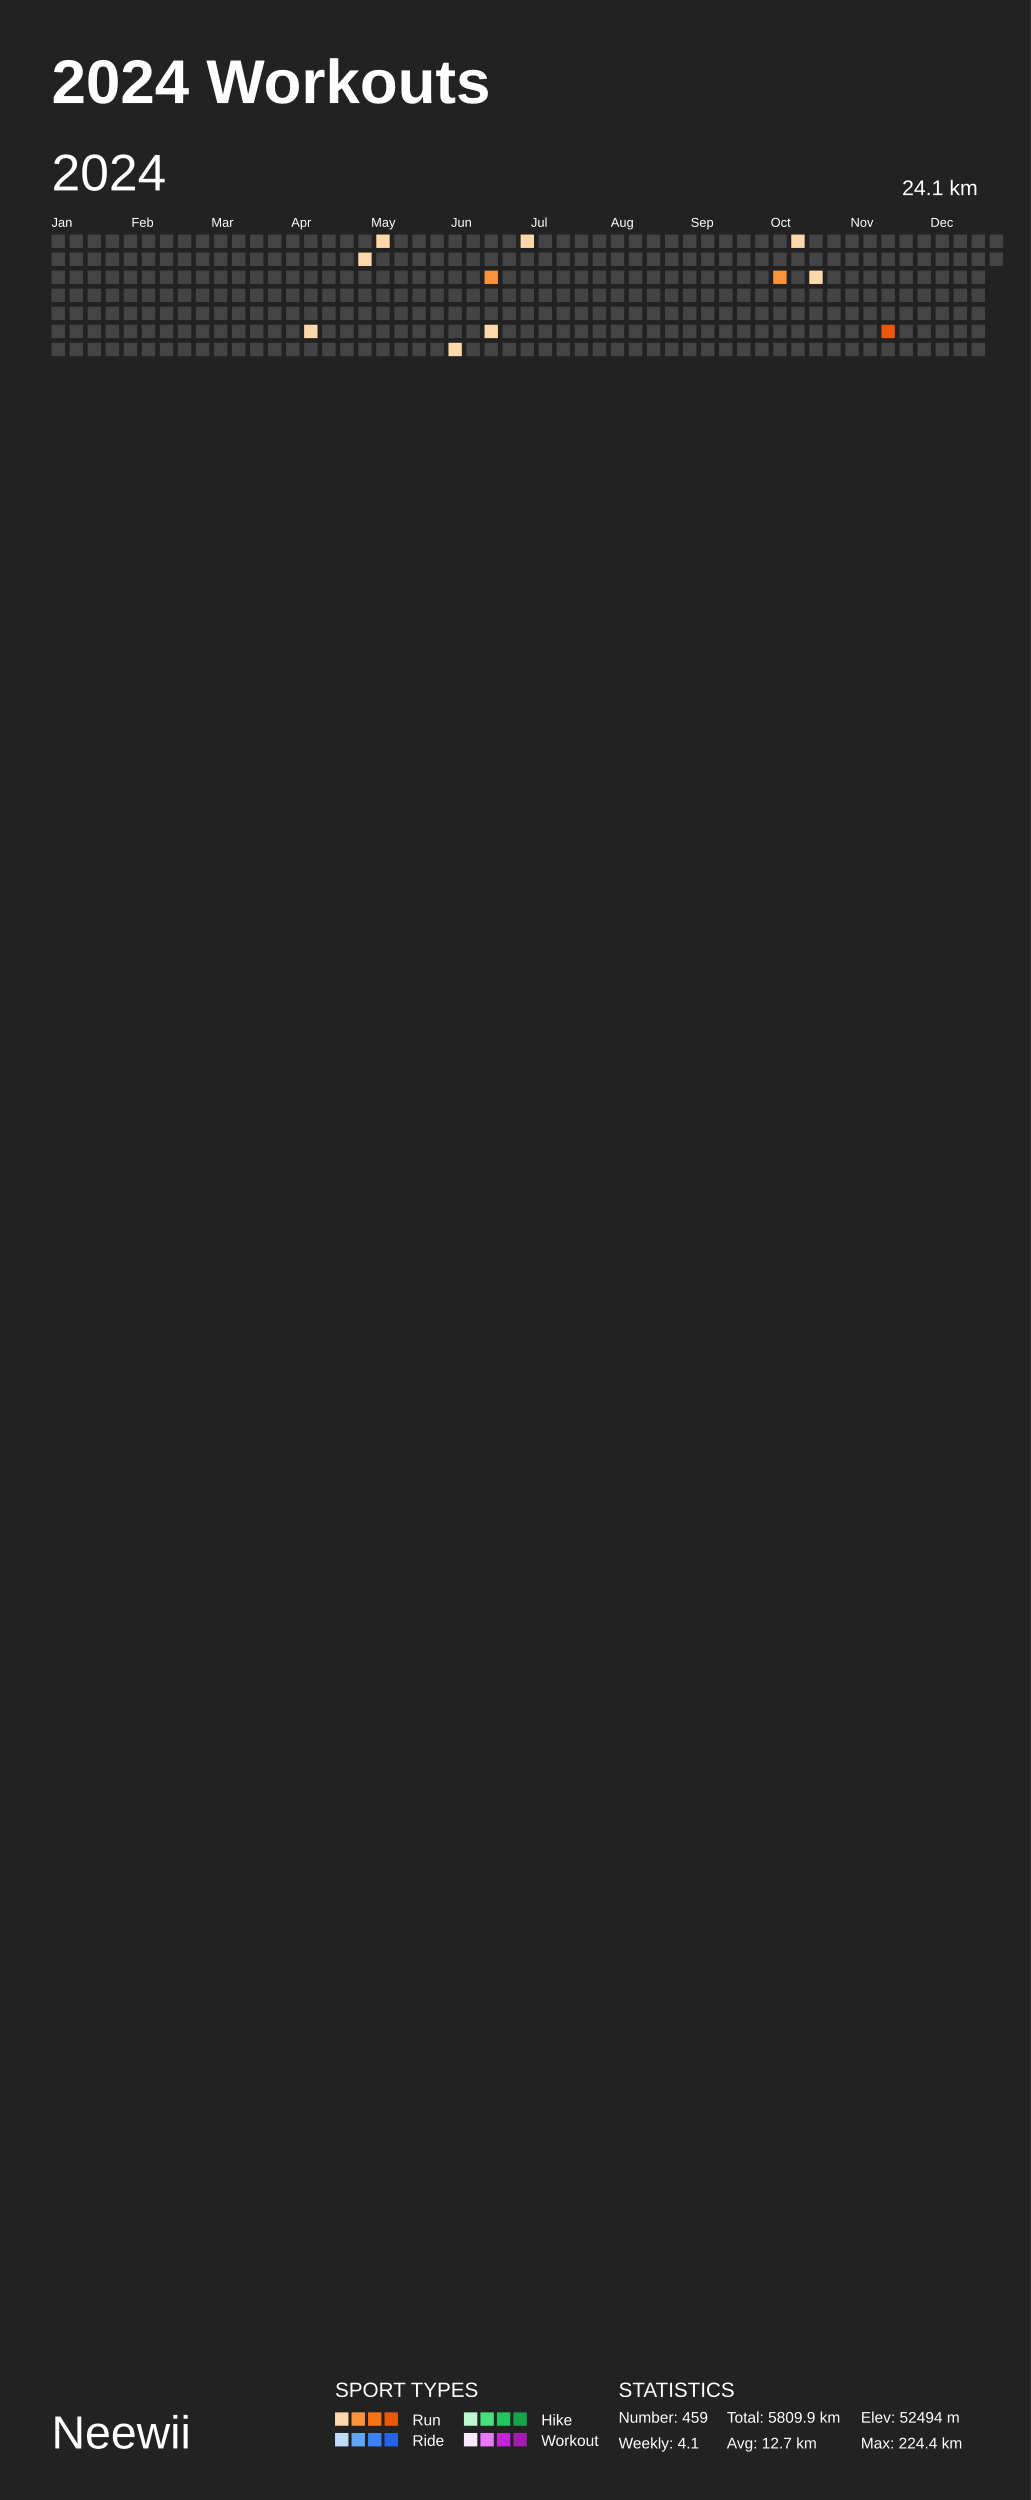
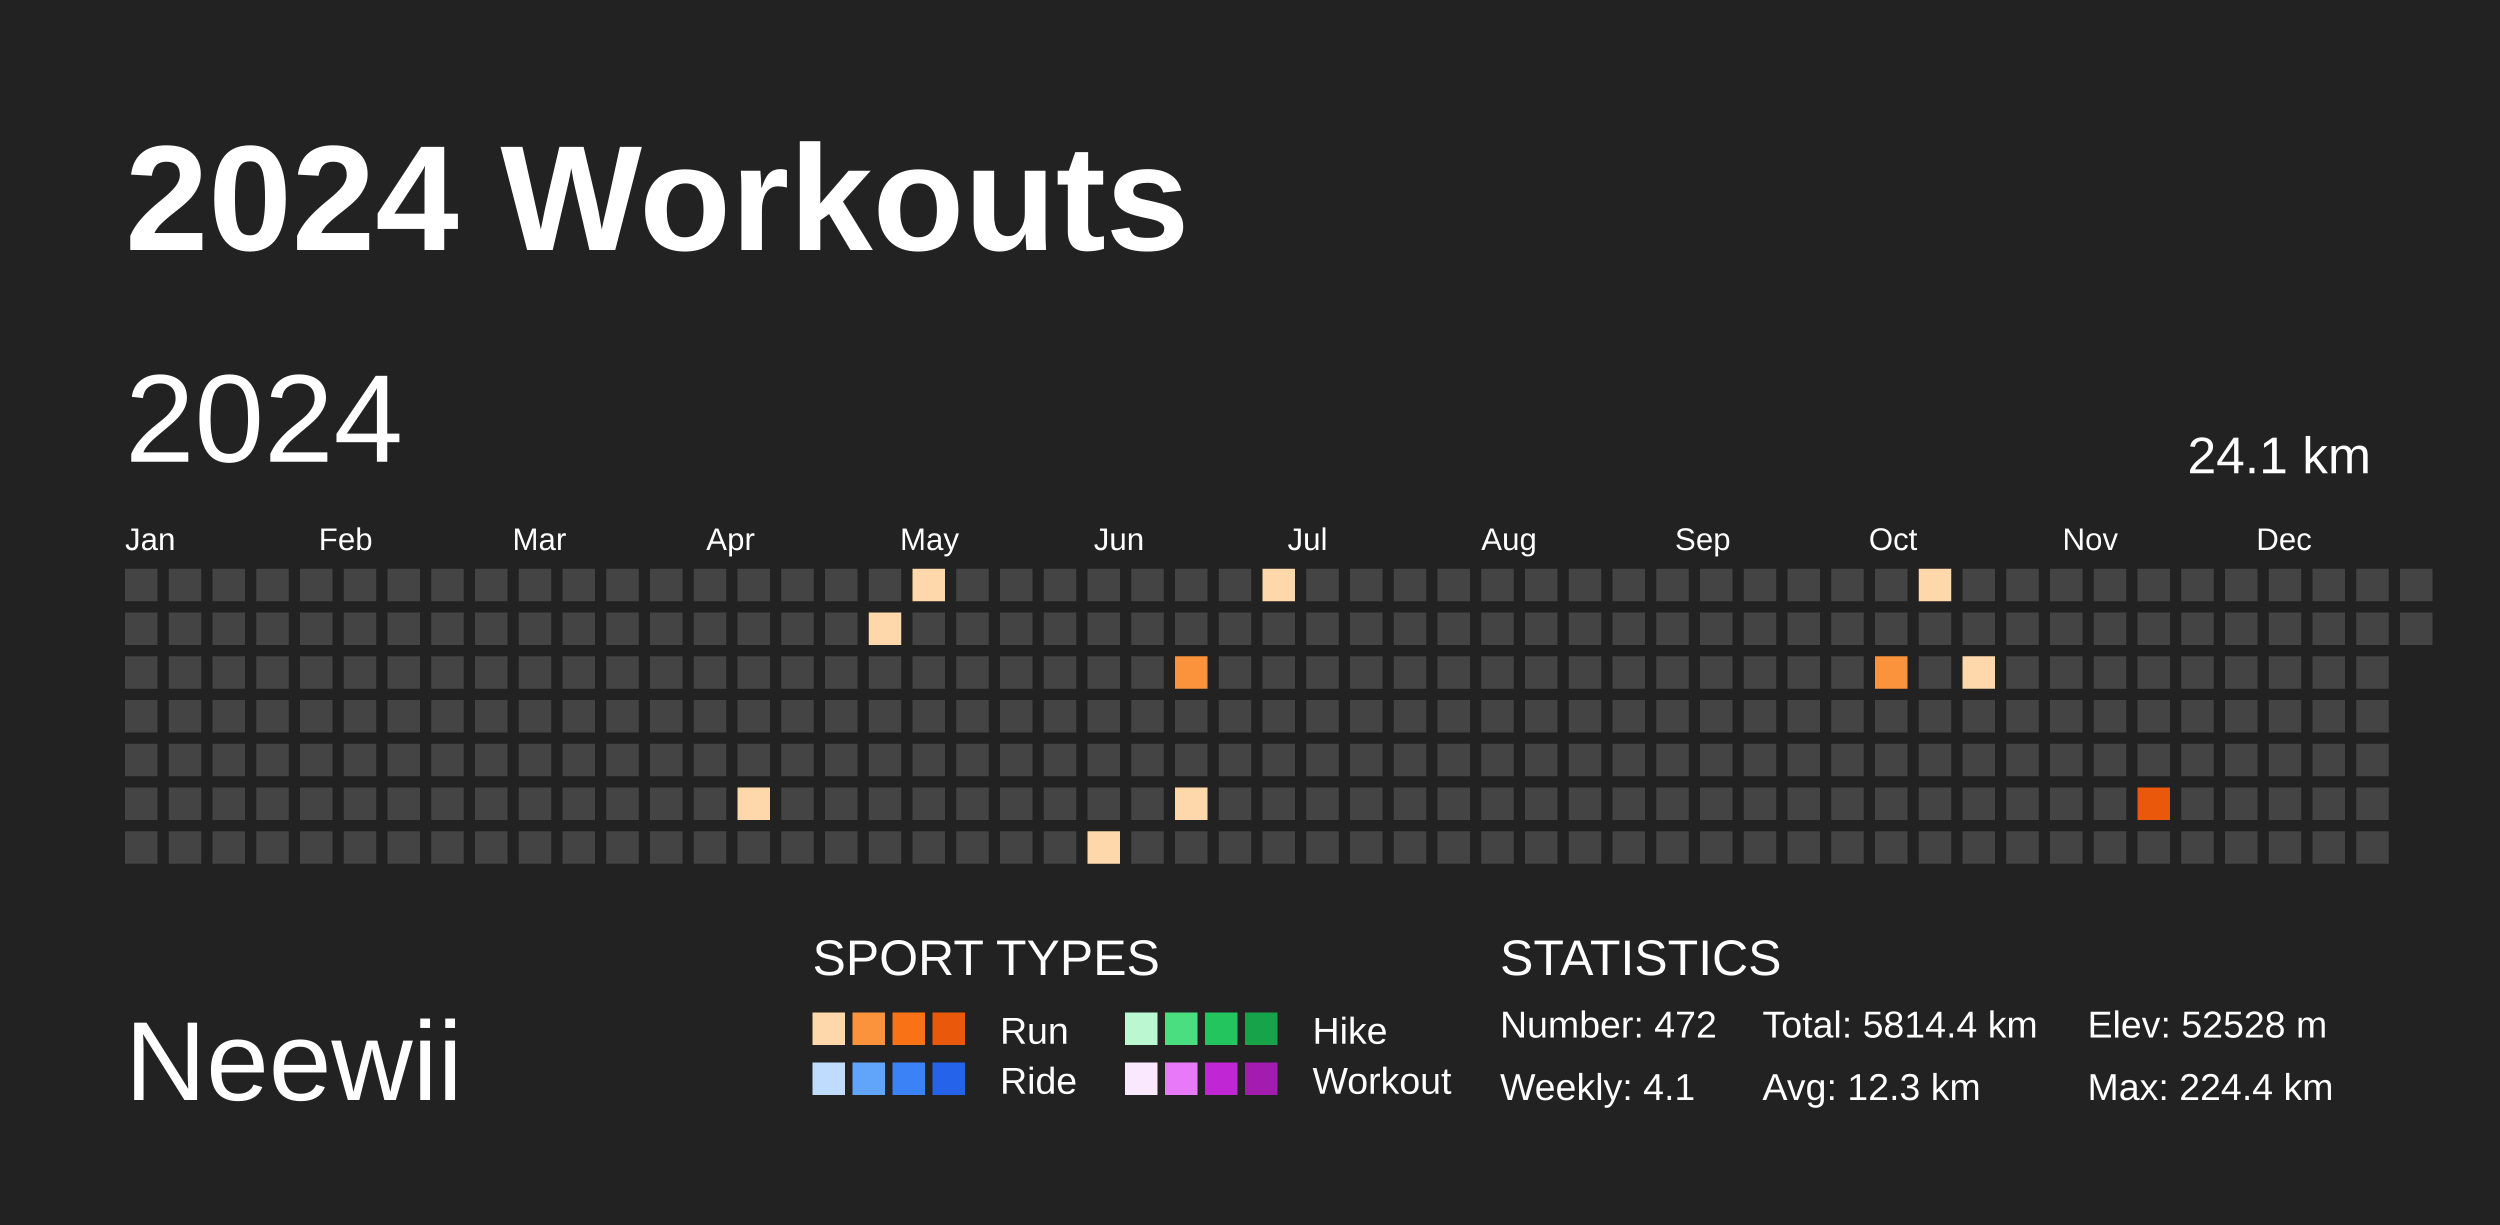
- <svg xmlns="http://www.w3.org/2000/svg" baseProfile="full" height="485mm" version="1.1" viewBox="0,0,200,485" width="200mm">
+ <svg xmlns="http://www.w3.org/2000/svg" baseProfile="full" height="98mm" version="1.1" viewBox="0,0,200,98" width="200mm">
  <defs />
-   <rect fill="#222222" height="485" width="200" x="0" y="0" />
+   <rect fill="#222222" height="98" width="200" x="0" y="0" />
  <text fill="#FFFFFF" style="font-size:12px; font-family:Arial; font-weight:bold;" x="10" y="20">2024 Workouts</text>
-   <text fill="#FFFFFF" style="font-size:9px; font-family:Arial" x="10" y="475">Neewii</text>
-   <text fill="#FFFFFF" style="font-size:4px; font-family:Arial" x="65" y="465">SPORT TYPES</text>
-   <rect fill="#fed7aa" height="2.6" width="2.6" x="65.0" y="468" />
-   <rect fill="#fb923c" height="2.6" width="2.6" x="68.2" y="468" />
-   <rect fill="#f97316" height="2.6" width="2.6" x="71.4" y="468" />
-   <rect fill="#ea580c" height="2.6" width="2.6" x="74.6" y="468" />
-   <text fill="#FFFFFF" style="font-size:3px; font-family:Arial" x="80" y="470.5">Run</text>
-   <rect fill="#bbf7d0" height="2.6" width="2.6" x="90.0" y="468" />
-   <rect fill="#4ade80" height="2.6" width="2.6" x="93.2" y="468" />
-   <rect fill="#22c55e" height="2.6" width="2.6" x="96.4" y="468" />
-   <rect fill="#16a34a" height="2.6" width="2.6" x="99.6" y="468" />
-   <text fill="#FFFFFF" style="font-size:3px; font-family:Arial" x="105" y="470.5">Hike</text>
-   <rect fill="#bfdbfe" height="2.6" width="2.6" x="65.0" y="472" />
-   <rect fill="#60a5fa" height="2.6" width="2.6" x="68.2" y="472" />
-   <rect fill="#3b82f6" height="2.6" width="2.6" x="71.4" y="472" />
-   <rect fill="#2563eb" height="2.6" width="2.6" x="74.6" y="472" />
-   <text fill="#FFFFFF" style="font-size:3px; font-family:Arial" x="80" y="474.5">Ride</text>
-   <rect fill="#fae8ff" height="2.6" width="2.6" x="90.0" y="472" />
-   <rect fill="#e879f9" height="2.6" width="2.6" x="93.2" y="472" />
-   <rect fill="#c026d3" height="2.6" width="2.6" x="96.4" y="472" />
-   <rect fill="#a21caf" height="2.6" width="2.6" x="99.6" y="472" />
-   <text fill="#FFFFFF" style="font-size:3px; font-family:Arial" x="105" y="474.5">Workout</text>
-   <text fill="#FFFFFF" style="font-size:4px; font-family:Arial" x="120" y="465">STATISTICS</text>
-   <text fill="#FFFFFF" style="font-size:3px; font-family:Arial" x="120" y="470">Number: 459</text>
-   <text fill="#FFFFFF" style="font-size:3px; font-family:Arial" x="120" y="475">Weekly: 4.1</text>
-   <text fill="#FFFFFF" style="font-size:3px; font-family:Arial" x="141" y="470">Total: 5809.9 km</text>
-   <text fill="#FFFFFF" style="font-size:3px; font-family:Arial" x="141" y="475">Avg: 12.7 km</text>
-   <text fill="#FFFFFF" style="font-size:3px; font-family:Arial" x="167" y="470">Elev: 52494 m</text>
-   <text fill="#FFFFFF" style="font-size:3px; font-family:Arial" x="167" y="475">Max: 224.4 km</text>
+   <text fill="#FFFFFF" style="font-size:9px; font-family:Arial" x="10" y="88">Neewii</text>
+   <text fill="#FFFFFF" style="font-size:4px; font-family:Arial" x="65" y="78">SPORT TYPES</text>
+   <rect fill="#fed7aa" height="2.6" width="2.6" x="65.0" y="81" />
+   <rect fill="#fb923c" height="2.6" width="2.6" x="68.2" y="81" />
+   <rect fill="#f97316" height="2.6" width="2.6" x="71.4" y="81" />
+   <rect fill="#ea580c" height="2.6" width="2.6" x="74.6" y="81" />
+   <text fill="#FFFFFF" style="font-size:3px; font-family:Arial" x="80" y="83.5">Run</text>
+   <rect fill="#bbf7d0" height="2.6" width="2.6" x="90.0" y="81" />
+   <rect fill="#4ade80" height="2.6" width="2.6" x="93.2" y="81" />
+   <rect fill="#22c55e" height="2.6" width="2.6" x="96.4" y="81" />
+   <rect fill="#16a34a" height="2.6" width="2.6" x="99.6" y="81" />
+   <text fill="#FFFFFF" style="font-size:3px; font-family:Arial" x="105" y="83.5">Hike</text>
+   <rect fill="#bfdbfe" height="2.6" width="2.6" x="65.0" y="85" />
+   <rect fill="#60a5fa" height="2.6" width="2.6" x="68.2" y="85" />
+   <rect fill="#3b82f6" height="2.6" width="2.6" x="71.4" y="85" />
+   <rect fill="#2563eb" height="2.6" width="2.6" x="74.6" y="85" />
+   <text fill="#FFFFFF" style="font-size:3px; font-family:Arial" x="80" y="87.5">Ride</text>
+   <rect fill="#fae8ff" height="2.6" width="2.6" x="90.0" y="85" />
+   <rect fill="#e879f9" height="2.6" width="2.6" x="93.2" y="85" />
+   <rect fill="#c026d3" height="2.6" width="2.6" x="96.4" y="85" />
+   <rect fill="#a21caf" height="2.6" width="2.6" x="99.6" y="85" />
+   <text fill="#FFFFFF" style="font-size:3px; font-family:Arial" x="105" y="87.5">Workout</text>
+   <text fill="#FFFFFF" style="font-size:4px; font-family:Arial" x="120" y="78">STATISTICS</text>
+   <text fill="#FFFFFF" style="font-size:3px; font-family:Arial" x="120" y="83">Number: 472</text>
+   <text fill="#FFFFFF" style="font-size:3px; font-family:Arial" x="120" y="88">Weekly: 4.1</text>
+   <text fill="#FFFFFF" style="font-size:3px; font-family:Arial" x="141" y="83">Total: 5814.4 km</text>
+   <text fill="#FFFFFF" style="font-size:3px; font-family:Arial" x="141" y="88">Avg: 12.3 km</text>
+   <text fill="#FFFFFF" style="font-size:3px; font-family:Arial" x="167" y="83">Elev: 52528 m</text>
+   <text fill="#FFFFFF" style="font-size:3px; font-family:Arial" x="167" y="88">Max: 224.4 km</text>
  <text dominant-baseline="hanging" fill="#FFFFFF" style="font-size:10.0px; font-family:Arial;" x="10" y="30">2024</text>
  <text dominant-baseline="hanging" fill="#FFFFFF" style="font-size:4.125px; font-family:Arial;" x="175" y="35">24.1 km</text>
  <text fill="#FFFFFF" style="font-size:2.5px; font-family:Arial" x="10.0" y="44">Jan</text>
  <text fill="#FFFFFF" style="font-size:2.5px; font-family:Arial" x="25.5" y="44">Feb</text>
  <text fill="#FFFFFF" style="font-size:2.5px; font-family:Arial" x="41.0" y="44">Mar</text>
  <text fill="#FFFFFF" style="font-size:2.5px; font-family:Arial" x="56.5" y="44">Apr</text>
  <text fill="#FFFFFF" style="font-size:2.5px; font-family:Arial" x="72.0" y="44">May</text>
  <text fill="#FFFFFF" style="font-size:2.5px; font-family:Arial" x="87.5" y="44">Jun</text>
  <text fill="#FFFFFF" style="font-size:2.5px; font-family:Arial" x="103.0" y="44">Jul</text>
  <text fill="#FFFFFF" style="font-size:2.5px; font-family:Arial" x="118.5" y="44">Aug</text>
  <text fill="#FFFFFF" style="font-size:2.5px; font-family:Arial" x="134.0" y="44">Sep</text>
  <text fill="#FFFFFF" style="font-size:2.5px; font-family:Arial" x="149.5" y="44">Oct</text>
  <text fill="#FFFFFF" style="font-size:2.5px; font-family:Arial" x="165.0" y="44">Nov</text>
  <text fill="#FFFFFF" style="font-size:2.5px; font-family:Arial" x="180.5" y="44">Dec</text>
  <rect fill="#444444" height="2.6" width="2.6" x="10.0" y="45.5" />
  <rect fill="#444444" height="2.6" width="2.6" x="10.0" y="49.0" />
  <rect fill="#444444" height="2.6" width="2.6" x="10.0" y="52.5" />
  <rect fill="#444444" height="2.6" width="2.6" x="10.0" y="56.0" />
  <rect fill="#444444" height="2.6" width="2.6" x="10.0" y="59.5" />
  <rect fill="#444444" height="2.6" width="2.6" x="10.0" y="63.0" />
  <rect fill="#444444" height="2.6" width="2.6" x="10.0" y="66.5" />
  <rect fill="#444444" height="2.6" width="2.6" x="13.5" y="45.5" />
  <rect fill="#444444" height="2.6" width="2.6" x="13.5" y="49.0" />
  <rect fill="#444444" height="2.6" width="2.6" x="13.5" y="52.5" />
  <rect fill="#444444" height="2.6" width="2.6" x="13.5" y="56.0" />
  <rect fill="#444444" height="2.6" width="2.6" x="13.5" y="59.5" />
  <rect fill="#444444" height="2.6" width="2.6" x="13.5" y="63.0" />
  <rect fill="#444444" height="2.6" width="2.6" x="13.5" y="66.5" />
  <rect fill="#444444" height="2.6" width="2.6" x="17.0" y="45.5" />
  <rect fill="#444444" height="2.6" width="2.6" x="17.0" y="49.0" />
  <rect fill="#444444" height="2.6" width="2.6" x="17.0" y="52.5" />
  <rect fill="#444444" height="2.6" width="2.6" x="17.0" y="56.0" />
  <rect fill="#444444" height="2.6" width="2.6" x="17.0" y="59.5" />
  <rect fill="#444444" height="2.6" width="2.6" x="17.0" y="63.0" />
  <rect fill="#444444" height="2.6" width="2.6" x="17.0" y="66.5" />
  <rect fill="#444444" height="2.6" width="2.6" x="20.5" y="45.5" />
  <rect fill="#444444" height="2.6" width="2.6" x="20.5" y="49.0" />
  <rect fill="#444444" height="2.6" width="2.6" x="20.5" y="52.5" />
  <rect fill="#444444" height="2.6" width="2.6" x="20.5" y="56.0" />
  <rect fill="#444444" height="2.6" width="2.6" x="20.5" y="59.5" />
  <rect fill="#444444" height="2.6" width="2.6" x="20.5" y="63.0" />
  <rect fill="#444444" height="2.6" width="2.6" x="20.5" y="66.5" />
  <rect fill="#444444" height="2.6" width="2.6" x="24.0" y="45.5" />
  <rect fill="#444444" height="2.6" width="2.6" x="24.0" y="49.0" />
  <rect fill="#444444" height="2.6" width="2.6" x="24.0" y="52.5" />
  <rect fill="#444444" height="2.6" width="2.6" x="24.0" y="56.0" />
  <rect fill="#444444" height="2.6" width="2.6" x="24.0" y="59.5" />
  <rect fill="#444444" height="2.6" width="2.6" x="24.0" y="63.0" />
  <rect fill="#444444" height="2.6" width="2.6" x="24.0" y="66.5" />
  <rect fill="#444444" height="2.6" width="2.6" x="27.5" y="45.5" />
  <rect fill="#444444" height="2.6" width="2.6" x="27.5" y="49.0" />
  <rect fill="#444444" height="2.6" width="2.6" x="27.5" y="52.5" />
  <rect fill="#444444" height="2.6" width="2.6" x="27.5" y="56.0" />
  <rect fill="#444444" height="2.6" width="2.6" x="27.5" y="59.5" />
  <rect fill="#444444" height="2.6" width="2.6" x="27.5" y="63.0" />
  <rect fill="#444444" height="2.6" width="2.6" x="27.5" y="66.5" />
  <rect fill="#444444" height="2.6" width="2.6" x="31.0" y="45.5" />
  <rect fill="#444444" height="2.6" width="2.6" x="31.0" y="49.0" />
  <rect fill="#444444" height="2.6" width="2.6" x="31.0" y="52.5" />
  <rect fill="#444444" height="2.6" width="2.6" x="31.0" y="56.0" />
  <rect fill="#444444" height="2.6" width="2.6" x="31.0" y="59.5" />
  <rect fill="#444444" height="2.6" width="2.6" x="31.0" y="63.0" />
  <rect fill="#444444" height="2.6" width="2.6" x="31.0" y="66.5" />
  <rect fill="#444444" height="2.6" width="2.6" x="34.5" y="45.5" />
  <rect fill="#444444" height="2.6" width="2.6" x="34.5" y="49.0" />
  <rect fill="#444444" height="2.6" width="2.6" x="34.5" y="52.5" />
  <rect fill="#444444" height="2.6" width="2.6" x="34.5" y="56.0" />
  <rect fill="#444444" height="2.6" width="2.6" x="34.5" y="59.5" />
  <rect fill="#444444" height="2.6" width="2.6" x="34.5" y="63.0" />
  <rect fill="#444444" height="2.6" width="2.6" x="34.5" y="66.5" />
  <rect fill="#444444" height="2.6" width="2.6" x="38.0" y="45.5" />
  <rect fill="#444444" height="2.6" width="2.6" x="38.0" y="49.0" />
  <rect fill="#444444" height="2.6" width="2.6" x="38.0" y="52.5" />
  <rect fill="#444444" height="2.6" width="2.6" x="38.0" y="56.0" />
  <rect fill="#444444" height="2.6" width="2.6" x="38.0" y="59.5" />
  <rect fill="#444444" height="2.6" width="2.6" x="38.0" y="63.0" />
  <rect fill="#444444" height="2.6" width="2.6" x="38.0" y="66.5" />
  <rect fill="#444444" height="2.6" width="2.6" x="41.5" y="45.5" />
  <rect fill="#444444" height="2.6" width="2.6" x="41.5" y="49.0" />
  <rect fill="#444444" height="2.6" width="2.6" x="41.5" y="52.5" />
  <rect fill="#444444" height="2.6" width="2.6" x="41.5" y="56.0" />
  <rect fill="#444444" height="2.6" width="2.6" x="41.5" y="59.5" />
  <rect fill="#444444" height="2.6" width="2.6" x="41.5" y="63.0" />
  <rect fill="#444444" height="2.6" width="2.6" x="41.5" y="66.5" />
  <rect fill="#444444" height="2.6" width="2.6" x="45.0" y="45.5" />
  <rect fill="#444444" height="2.6" width="2.6" x="45.0" y="49.0" />
  <rect fill="#444444" height="2.6" width="2.6" x="45.0" y="52.5" />
  <rect fill="#444444" height="2.6" width="2.6" x="45.0" y="56.0" />
  <rect fill="#444444" height="2.6" width="2.6" x="45.0" y="59.5" />
  <rect fill="#444444" height="2.6" width="2.6" x="45.0" y="63.0" />
  <rect fill="#444444" height="2.6" width="2.6" x="45.0" y="66.5" />
  <rect fill="#444444" height="2.6" width="2.6" x="48.5" y="45.5" />
  <rect fill="#444444" height="2.6" width="2.6" x="48.5" y="49.0" />
  <rect fill="#444444" height="2.6" width="2.6" x="48.5" y="52.5" />
  <rect fill="#444444" height="2.6" width="2.6" x="48.5" y="56.0" />
  <rect fill="#444444" height="2.6" width="2.6" x="48.5" y="59.5" />
  <rect fill="#444444" height="2.6" width="2.6" x="48.5" y="63.0" />
  <rect fill="#444444" height="2.6" width="2.6" x="48.5" y="66.5" />
  <rect fill="#444444" height="2.6" width="2.6" x="52.0" y="45.5" />
  <rect fill="#444444" height="2.6" width="2.6" x="52.0" y="49.0" />
  <rect fill="#444444" height="2.6" width="2.6" x="52.0" y="52.5" />
  <rect fill="#444444" height="2.6" width="2.6" x="52.0" y="56.0" />
  <rect fill="#444444" height="2.6" width="2.6" x="52.0" y="59.5" />
  <rect fill="#444444" height="2.6" width="2.6" x="52.0" y="63.0" />
  <rect fill="#444444" height="2.6" width="2.6" x="52.0" y="66.5" />
  <rect fill="#444444" height="2.6" width="2.6" x="55.5" y="45.5" />
  <rect fill="#444444" height="2.6" width="2.6" x="55.5" y="49.0" />
  <rect fill="#444444" height="2.6" width="2.6" x="55.5" y="52.5" />
  <rect fill="#444444" height="2.6" width="2.6" x="55.5" y="56.0" />
  <rect fill="#444444" height="2.6" width="2.6" x="55.5" y="59.5" />
  <rect fill="#444444" height="2.6" width="2.6" x="55.5" y="63.0" />
  <rect fill="#444444" height="2.6" width="2.6" x="55.5" y="66.5" />
  <rect fill="#444444" height="2.6" width="2.6" x="59.0" y="45.5" />
  <rect fill="#444444" height="2.6" width="2.6" x="59.0" y="49.0" />
  <rect fill="#444444" height="2.6" width="2.6" x="59.0" y="52.5" />
  <rect fill="#444444" height="2.6" width="2.6" x="59.0" y="56.0" />
  <rect fill="#444444" height="2.6" width="2.6" x="59.0" y="59.5" />
  <rect fill="#fed7aa" height="2.6" width="2.6" x="59.0" y="63.0" />
  <rect fill="#444444" height="2.6" width="2.6" x="59.0" y="66.5" />
  <rect fill="#444444" height="2.6" width="2.6" x="62.5" y="45.5" />
  <rect fill="#444444" height="2.6" width="2.6" x="62.5" y="49.0" />
  <rect fill="#444444" height="2.6" width="2.6" x="62.5" y="52.5" />
  <rect fill="#444444" height="2.6" width="2.6" x="62.5" y="56.0" />
  <rect fill="#444444" height="2.6" width="2.6" x="62.5" y="59.5" />
  <rect fill="#444444" height="2.6" width="2.6" x="62.5" y="63.0" />
  <rect fill="#444444" height="2.6" width="2.6" x="62.5" y="66.5" />
  <rect fill="#444444" height="2.6" width="2.6" x="66.0" y="45.5" />
  <rect fill="#444444" height="2.6" width="2.6" x="66.0" y="49.0" />
  <rect fill="#444444" height="2.6" width="2.6" x="66.0" y="52.5" />
  <rect fill="#444444" height="2.6" width="2.6" x="66.0" y="56.0" />
  <rect fill="#444444" height="2.6" width="2.6" x="66.0" y="59.5" />
  <rect fill="#444444" height="2.6" width="2.6" x="66.0" y="63.0" />
  <rect fill="#444444" height="2.6" width="2.6" x="66.0" y="66.5" />
  <rect fill="#444444" height="2.6" width="2.6" x="69.5" y="45.5" />
  <rect fill="#fed7aa" height="2.6" width="2.6" x="69.5" y="49.0" />
  <rect fill="#444444" height="2.6" width="2.6" x="69.5" y="52.5" />
  <rect fill="#444444" height="2.6" width="2.6" x="69.5" y="56.0" />
  <rect fill="#444444" height="2.6" width="2.6" x="69.5" y="59.5" />
  <rect fill="#444444" height="2.6" width="2.6" x="69.5" y="63.0" />
  <rect fill="#444444" height="2.6" width="2.6" x="69.5" y="66.5" />
  <rect fill="#fed7aa" height="2.6" width="2.6" x="73.0" y="45.5" />
  <rect fill="#444444" height="2.6" width="2.6" x="73.0" y="49.0" />
  <rect fill="#444444" height="2.6" width="2.6" x="73.0" y="52.5" />
  <rect fill="#444444" height="2.6" width="2.6" x="73.0" y="56.0" />
  <rect fill="#444444" height="2.6" width="2.6" x="73.0" y="59.5" />
  <rect fill="#444444" height="2.6" width="2.6" x="73.0" y="63.0" />
  <rect fill="#444444" height="2.6" width="2.6" x="73.0" y="66.5" />
  <rect fill="#444444" height="2.6" width="2.6" x="76.5" y="45.5" />
  <rect fill="#444444" height="2.6" width="2.6" x="76.5" y="49.0" />
  <rect fill="#444444" height="2.6" width="2.6" x="76.5" y="52.5" />
  <rect fill="#444444" height="2.6" width="2.6" x="76.5" y="56.0" />
  <rect fill="#444444" height="2.6" width="2.6" x="76.5" y="59.5" />
  <rect fill="#444444" height="2.6" width="2.6" x="76.5" y="63.0" />
  <rect fill="#444444" height="2.6" width="2.6" x="76.5" y="66.5" />
  <rect fill="#444444" height="2.6" width="2.6" x="80.0" y="45.5" />
  <rect fill="#444444" height="2.6" width="2.6" x="80.0" y="49.0" />
  <rect fill="#444444" height="2.6" width="2.6" x="80.0" y="52.5" />
  <rect fill="#444444" height="2.6" width="2.6" x="80.0" y="56.0" />
  <rect fill="#444444" height="2.6" width="2.6" x="80.0" y="59.5" />
  <rect fill="#444444" height="2.6" width="2.6" x="80.0" y="63.0" />
  <rect fill="#444444" height="2.6" width="2.6" x="80.0" y="66.5" />
  <rect fill="#444444" height="2.6" width="2.6" x="83.5" y="45.5" />
  <rect fill="#444444" height="2.6" width="2.6" x="83.5" y="49.0" />
  <rect fill="#444444" height="2.6" width="2.6" x="83.5" y="52.5" />
  <rect fill="#444444" height="2.6" width="2.6" x="83.5" y="56.0" />
  <rect fill="#444444" height="2.6" width="2.6" x="83.5" y="59.5" />
  <rect fill="#444444" height="2.6" width="2.6" x="83.5" y="63.0" />
  <rect fill="#444444" height="2.6" width="2.6" x="83.5" y="66.5" />
  <rect fill="#444444" height="2.6" width="2.6" x="87.0" y="45.5" />
  <rect fill="#444444" height="2.6" width="2.6" x="87.0" y="49.0" />
  <rect fill="#444444" height="2.6" width="2.6" x="87.0" y="52.5" />
  <rect fill="#444444" height="2.6" width="2.6" x="87.0" y="56.0" />
  <rect fill="#444444" height="2.6" width="2.6" x="87.0" y="59.5" />
  <rect fill="#444444" height="2.6" width="2.6" x="87.0" y="63.0" />
  <rect fill="#fed7aa" height="2.6" width="2.6" x="87.0" y="66.5" />
  <rect fill="#444444" height="2.6" width="2.6" x="90.5" y="45.5" />
  <rect fill="#444444" height="2.6" width="2.6" x="90.5" y="49.0" />
  <rect fill="#444444" height="2.6" width="2.6" x="90.5" y="52.5" />
  <rect fill="#444444" height="2.6" width="2.6" x="90.5" y="56.0" />
  <rect fill="#444444" height="2.6" width="2.6" x="90.5" y="59.5" />
  <rect fill="#444444" height="2.6" width="2.6" x="90.5" y="63.0" />
  <rect fill="#444444" height="2.6" width="2.6" x="90.5" y="66.5" />
  <rect fill="#444444" height="2.6" width="2.6" x="94.0" y="45.5" />
  <rect fill="#444444" height="2.6" width="2.6" x="94.0" y="49.0" />
  <rect fill="#fb923c" height="2.6" width="2.6" x="94.0" y="52.5" />
  <rect fill="#444444" height="2.6" width="2.6" x="94.0" y="56.0" />
  <rect fill="#444444" height="2.6" width="2.6" x="94.0" y="59.5" />
  <rect fill="#fed7aa" height="2.6" width="2.6" x="94.0" y="63.0" />
  <rect fill="#444444" height="2.6" width="2.6" x="94.0" y="66.5" />
  <rect fill="#444444" height="2.6" width="2.6" x="97.5" y="45.5" />
  <rect fill="#444444" height="2.6" width="2.6" x="97.5" y="49.0" />
  <rect fill="#444444" height="2.6" width="2.6" x="97.5" y="52.5" />
  <rect fill="#444444" height="2.6" width="2.6" x="97.5" y="56.0" />
  <rect fill="#444444" height="2.6" width="2.6" x="97.5" y="59.5" />
  <rect fill="#444444" height="2.6" width="2.6" x="97.5" y="63.0" />
  <rect fill="#444444" height="2.6" width="2.6" x="97.5" y="66.5" />
  <rect fill="#fed7aa" height="2.6" width="2.6" x="101.0" y="45.5" />
  <rect fill="#444444" height="2.6" width="2.6" x="101.0" y="49.0" />
  <rect fill="#444444" height="2.6" width="2.6" x="101.0" y="52.5" />
  <rect fill="#444444" height="2.6" width="2.6" x="101.0" y="56.0" />
  <rect fill="#444444" height="2.6" width="2.6" x="101.0" y="59.5" />
  <rect fill="#444444" height="2.6" width="2.6" x="101.0" y="63.0" />
  <rect fill="#444444" height="2.6" width="2.6" x="101.0" y="66.5" />
  <rect fill="#444444" height="2.6" width="2.6" x="104.5" y="45.5" />
  <rect fill="#444444" height="2.6" width="2.6" x="104.5" y="49.0" />
  <rect fill="#444444" height="2.6" width="2.6" x="104.5" y="52.5" />
  <rect fill="#444444" height="2.6" width="2.6" x="104.5" y="56.0" />
  <rect fill="#444444" height="2.6" width="2.6" x="104.5" y="59.5" />
  <rect fill="#444444" height="2.6" width="2.6" x="104.5" y="63.0" />
  <rect fill="#444444" height="2.6" width="2.6" x="104.5" y="66.5" />
  <rect fill="#444444" height="2.6" width="2.6" x="108.0" y="45.5" />
  <rect fill="#444444" height="2.6" width="2.6" x="108.0" y="49.0" />
  <rect fill="#444444" height="2.6" width="2.6" x="108.0" y="52.5" />
  <rect fill="#444444" height="2.6" width="2.6" x="108.0" y="56.0" />
  <rect fill="#444444" height="2.6" width="2.6" x="108.0" y="59.5" />
  <rect fill="#444444" height="2.6" width="2.6" x="108.0" y="63.0" />
  <rect fill="#444444" height="2.6" width="2.6" x="108.0" y="66.5" />
  <rect fill="#444444" height="2.6" width="2.6" x="111.5" y="45.5" />
  <rect fill="#444444" height="2.6" width="2.6" x="111.5" y="49.0" />
  <rect fill="#444444" height="2.6" width="2.6" x="111.5" y="52.5" />
  <rect fill="#444444" height="2.6" width="2.6" x="111.5" y="56.0" />
  <rect fill="#444444" height="2.6" width="2.6" x="111.5" y="59.5" />
  <rect fill="#444444" height="2.6" width="2.6" x="111.5" y="63.0" />
  <rect fill="#444444" height="2.6" width="2.6" x="111.5" y="66.5" />
  <rect fill="#444444" height="2.6" width="2.6" x="115.0" y="45.5" />
  <rect fill="#444444" height="2.6" width="2.6" x="115.0" y="49.0" />
  <rect fill="#444444" height="2.6" width="2.6" x="115.0" y="52.5" />
  <rect fill="#444444" height="2.6" width="2.6" x="115.0" y="56.0" />
  <rect fill="#444444" height="2.6" width="2.6" x="115.0" y="59.5" />
  <rect fill="#444444" height="2.6" width="2.6" x="115.0" y="63.0" />
  <rect fill="#444444" height="2.6" width="2.6" x="115.0" y="66.5" />
  <rect fill="#444444" height="2.6" width="2.6" x="118.5" y="45.5" />
  <rect fill="#444444" height="2.6" width="2.6" x="118.5" y="49.0" />
  <rect fill="#444444" height="2.6" width="2.6" x="118.5" y="52.5" />
  <rect fill="#444444" height="2.6" width="2.6" x="118.5" y="56.0" />
  <rect fill="#444444" height="2.6" width="2.6" x="118.5" y="59.5" />
  <rect fill="#444444" height="2.6" width="2.6" x="118.5" y="63.0" />
  <rect fill="#444444" height="2.6" width="2.6" x="118.5" y="66.5" />
  <rect fill="#444444" height="2.6" width="2.6" x="122.0" y="45.5" />
  <rect fill="#444444" height="2.6" width="2.6" x="122.0" y="49.0" />
  <rect fill="#444444" height="2.6" width="2.6" x="122.0" y="52.5" />
  <rect fill="#444444" height="2.6" width="2.6" x="122.0" y="56.0" />
  <rect fill="#444444" height="2.6" width="2.6" x="122.0" y="59.5" />
  <rect fill="#444444" height="2.6" width="2.6" x="122.0" y="63.0" />
  <rect fill="#444444" height="2.6" width="2.6" x="122.0" y="66.5" />
  <rect fill="#444444" height="2.6" width="2.6" x="125.5" y="45.5" />
  <rect fill="#444444" height="2.6" width="2.6" x="125.5" y="49.0" />
  <rect fill="#444444" height="2.6" width="2.6" x="125.5" y="52.5" />
  <rect fill="#444444" height="2.6" width="2.6" x="125.5" y="56.0" />
  <rect fill="#444444" height="2.6" width="2.6" x="125.5" y="59.5" />
  <rect fill="#444444" height="2.6" width="2.6" x="125.5" y="63.0" />
  <rect fill="#444444" height="2.6" width="2.6" x="125.5" y="66.5" />
  <rect fill="#444444" height="2.6" width="2.6" x="129.0" y="45.5" />
  <rect fill="#444444" height="2.6" width="2.6" x="129.0" y="49.0" />
  <rect fill="#444444" height="2.6" width="2.6" x="129.0" y="52.5" />
  <rect fill="#444444" height="2.6" width="2.6" x="129.0" y="56.0" />
  <rect fill="#444444" height="2.6" width="2.6" x="129.0" y="59.5" />
  <rect fill="#444444" height="2.6" width="2.6" x="129.0" y="63.0" />
  <rect fill="#444444" height="2.6" width="2.6" x="129.0" y="66.5" />
  <rect fill="#444444" height="2.6" width="2.6" x="132.5" y="45.5" />
  <rect fill="#444444" height="2.6" width="2.6" x="132.5" y="49.0" />
  <rect fill="#444444" height="2.6" width="2.6" x="132.5" y="52.5" />
  <rect fill="#444444" height="2.6" width="2.6" x="132.5" y="56.0" />
  <rect fill="#444444" height="2.6" width="2.6" x="132.5" y="59.5" />
  <rect fill="#444444" height="2.6" width="2.6" x="132.5" y="63.0" />
  <rect fill="#444444" height="2.6" width="2.6" x="132.5" y="66.5" />
  <rect fill="#444444" height="2.6" width="2.6" x="136.0" y="45.5" />
  <rect fill="#444444" height="2.6" width="2.6" x="136.0" y="49.0" />
  <rect fill="#444444" height="2.6" width="2.6" x="136.0" y="52.5" />
  <rect fill="#444444" height="2.6" width="2.6" x="136.0" y="56.0" />
  <rect fill="#444444" height="2.6" width="2.6" x="136.0" y="59.5" />
  <rect fill="#444444" height="2.6" width="2.6" x="136.0" y="63.0" />
  <rect fill="#444444" height="2.6" width="2.6" x="136.0" y="66.5" />
  <rect fill="#444444" height="2.6" width="2.6" x="139.5" y="45.5" />
  <rect fill="#444444" height="2.6" width="2.6" x="139.5" y="49.0" />
  <rect fill="#444444" height="2.6" width="2.6" x="139.5" y="52.5" />
  <rect fill="#444444" height="2.6" width="2.6" x="139.5" y="56.0" />
  <rect fill="#444444" height="2.6" width="2.6" x="139.5" y="59.5" />
  <rect fill="#444444" height="2.6" width="2.6" x="139.5" y="63.0" />
  <rect fill="#444444" height="2.6" width="2.6" x="139.5" y="66.5" />
  <rect fill="#444444" height="2.6" width="2.6" x="143.0" y="45.5" />
  <rect fill="#444444" height="2.6" width="2.6" x="143.0" y="49.0" />
  <rect fill="#444444" height="2.6" width="2.6" x="143.0" y="52.5" />
  <rect fill="#444444" height="2.6" width="2.6" x="143.0" y="56.0" />
  <rect fill="#444444" height="2.6" width="2.6" x="143.0" y="59.5" />
  <rect fill="#444444" height="2.6" width="2.6" x="143.0" y="63.0" />
  <rect fill="#444444" height="2.6" width="2.6" x="143.0" y="66.5" />
  <rect fill="#444444" height="2.6" width="2.6" x="146.5" y="45.5" />
  <rect fill="#444444" height="2.6" width="2.6" x="146.5" y="49.0" />
  <rect fill="#444444" height="2.6" width="2.6" x="146.5" y="52.5" />
  <rect fill="#444444" height="2.6" width="2.6" x="146.5" y="56.0" />
  <rect fill="#444444" height="2.6" width="2.6" x="146.5" y="59.5" />
  <rect fill="#444444" height="2.6" width="2.6" x="146.5" y="63.0" />
  <rect fill="#444444" height="2.6" width="2.6" x="146.5" y="66.5" />
  <rect fill="#444444" height="2.6" width="2.6" x="150.0" y="45.5" />
  <rect fill="#444444" height="2.6" width="2.6" x="150.0" y="49.0" />
  <rect fill="#fb923c" height="2.6" width="2.6" x="150.0" y="52.5" />
  <rect fill="#444444" height="2.6" width="2.6" x="150.0" y="56.0" />
  <rect fill="#444444" height="2.6" width="2.6" x="150.0" y="59.5" />
  <rect fill="#444444" height="2.6" width="2.6" x="150.0" y="63.0" />
  <rect fill="#444444" height="2.6" width="2.6" x="150.0" y="66.5" />
  <rect fill="#fed7aa" height="2.6" width="2.6" x="153.5" y="45.5" />
  <rect fill="#444444" height="2.6" width="2.6" x="153.5" y="49.0" />
  <rect fill="#444444" height="2.6" width="2.6" x="153.5" y="52.5" />
  <rect fill="#444444" height="2.6" width="2.6" x="153.5" y="56.0" />
  <rect fill="#444444" height="2.6" width="2.6" x="153.5" y="59.5" />
  <rect fill="#444444" height="2.6" width="2.6" x="153.5" y="63.0" />
  <rect fill="#444444" height="2.6" width="2.6" x="153.5" y="66.5" />
  <rect fill="#444444" height="2.6" width="2.6" x="157.0" y="45.5" />
  <rect fill="#444444" height="2.6" width="2.6" x="157.0" y="49.0" />
  <rect fill="#fed7aa" height="2.6" width="2.6" x="157.0" y="52.5" />
  <rect fill="#444444" height="2.6" width="2.6" x="157.0" y="56.0" />
  <rect fill="#444444" height="2.6" width="2.6" x="157.0" y="59.5" />
  <rect fill="#444444" height="2.6" width="2.6" x="157.0" y="63.0" />
  <rect fill="#444444" height="2.6" width="2.6" x="157.0" y="66.5" />
  <rect fill="#444444" height="2.6" width="2.6" x="160.5" y="45.5" />
  <rect fill="#444444" height="2.6" width="2.6" x="160.5" y="49.0" />
  <rect fill="#444444" height="2.6" width="2.6" x="160.5" y="52.5" />
  <rect fill="#444444" height="2.6" width="2.6" x="160.5" y="56.0" />
  <rect fill="#444444" height="2.6" width="2.6" x="160.5" y="59.5" />
  <rect fill="#444444" height="2.6" width="2.6" x="160.5" y="63.0" />
  <rect fill="#444444" height="2.6" width="2.6" x="160.5" y="66.5" />
  <rect fill="#444444" height="2.6" width="2.6" x="164.0" y="45.5" />
  <rect fill="#444444" height="2.6" width="2.6" x="164.0" y="49.0" />
  <rect fill="#444444" height="2.6" width="2.6" x="164.0" y="52.5" />
  <rect fill="#444444" height="2.6" width="2.6" x="164.0" y="56.0" />
  <rect fill="#444444" height="2.6" width="2.6" x="164.0" y="59.5" />
  <rect fill="#444444" height="2.6" width="2.6" x="164.0" y="63.0" />
  <rect fill="#444444" height="2.6" width="2.6" x="164.0" y="66.5" />
  <rect fill="#444444" height="2.6" width="2.6" x="167.5" y="45.5" />
  <rect fill="#444444" height="2.6" width="2.6" x="167.5" y="49.0" />
  <rect fill="#444444" height="2.6" width="2.6" x="167.5" y="52.5" />
  <rect fill="#444444" height="2.6" width="2.6" x="167.5" y="56.0" />
  <rect fill="#444444" height="2.6" width="2.6" x="167.5" y="59.5" />
  <rect fill="#444444" height="2.6" width="2.6" x="167.5" y="63.0" />
  <rect fill="#444444" height="2.6" width="2.6" x="167.5" y="66.5" />
  <rect fill="#444444" height="2.6" width="2.6" x="171.0" y="45.5" />
  <rect fill="#444444" height="2.6" width="2.6" x="171.0" y="49.0" />
  <rect fill="#444444" height="2.6" width="2.6" x="171.0" y="52.5" />
  <rect fill="#444444" height="2.6" width="2.6" x="171.0" y="56.0" />
  <rect fill="#444444" height="2.6" width="2.6" x="171.0" y="59.5" />
  <rect fill="#ea580c" height="2.6" width="2.6" x="171.0" y="63.0" />
  <rect fill="#444444" height="2.6" width="2.6" x="171.0" y="66.5" />
  <rect fill="#444444" height="2.6" width="2.6" x="174.5" y="45.5" />
  <rect fill="#444444" height="2.6" width="2.6" x="174.5" y="49.0" />
  <rect fill="#444444" height="2.6" width="2.6" x="174.5" y="52.5" />
  <rect fill="#444444" height="2.6" width="2.6" x="174.5" y="56.0" />
  <rect fill="#444444" height="2.6" width="2.6" x="174.5" y="59.5" />
  <rect fill="#444444" height="2.6" width="2.6" x="174.5" y="63.0" />
  <rect fill="#444444" height="2.6" width="2.6" x="174.5" y="66.5" />
  <rect fill="#444444" height="2.6" width="2.6" x="178.0" y="45.5" />
  <rect fill="#444444" height="2.6" width="2.6" x="178.0" y="49.0" />
  <rect fill="#444444" height="2.6" width="2.6" x="178.0" y="52.5" />
  <rect fill="#444444" height="2.6" width="2.6" x="178.0" y="56.0" />
  <rect fill="#444444" height="2.6" width="2.6" x="178.0" y="59.5" />
  <rect fill="#444444" height="2.6" width="2.6" x="178.0" y="63.0" />
  <rect fill="#444444" height="2.6" width="2.6" x="178.0" y="66.5" />
  <rect fill="#444444" height="2.6" width="2.6" x="181.5" y="45.5" />
  <rect fill="#444444" height="2.6" width="2.6" x="181.5" y="49.0" />
  <rect fill="#444444" height="2.6" width="2.6" x="181.5" y="52.5" />
  <rect fill="#444444" height="2.6" width="2.6" x="181.5" y="56.0" />
  <rect fill="#444444" height="2.6" width="2.6" x="181.5" y="59.5" />
  <rect fill="#444444" height="2.6" width="2.6" x="181.5" y="63.0" />
  <rect fill="#444444" height="2.6" width="2.6" x="181.5" y="66.5" />
  <rect fill="#444444" height="2.6" width="2.6" x="185.0" y="45.5" />
  <rect fill="#444444" height="2.6" width="2.6" x="185.0" y="49.0" />
  <rect fill="#444444" height="2.6" width="2.6" x="185.0" y="52.5" />
  <rect fill="#444444" height="2.6" width="2.6" x="185.0" y="56.0" />
  <rect fill="#444444" height="2.6" width="2.6" x="185.0" y="59.5" />
  <rect fill="#444444" height="2.6" width="2.6" x="185.0" y="63.0" />
  <rect fill="#444444" height="2.6" width="2.6" x="185.0" y="66.5" />
  <rect fill="#444444" height="2.6" width="2.6" x="188.5" y="45.5" />
  <rect fill="#444444" height="2.6" width="2.6" x="188.5" y="49.0" />
  <rect fill="#444444" height="2.6" width="2.6" x="188.5" y="52.5" />
  <rect fill="#444444" height="2.6" width="2.6" x="188.5" y="56.0" />
  <rect fill="#444444" height="2.6" width="2.6" x="188.5" y="59.5" />
  <rect fill="#444444" height="2.6" width="2.6" x="188.5" y="63.0" />
  <rect fill="#444444" height="2.6" width="2.6" x="188.5" y="66.5" />
  <rect fill="#444444" height="2.6" width="2.6" x="192.0" y="45.5" />
  <rect fill="#444444" height="2.6" width="2.6" x="192.0" y="49.0" />
</svg>
